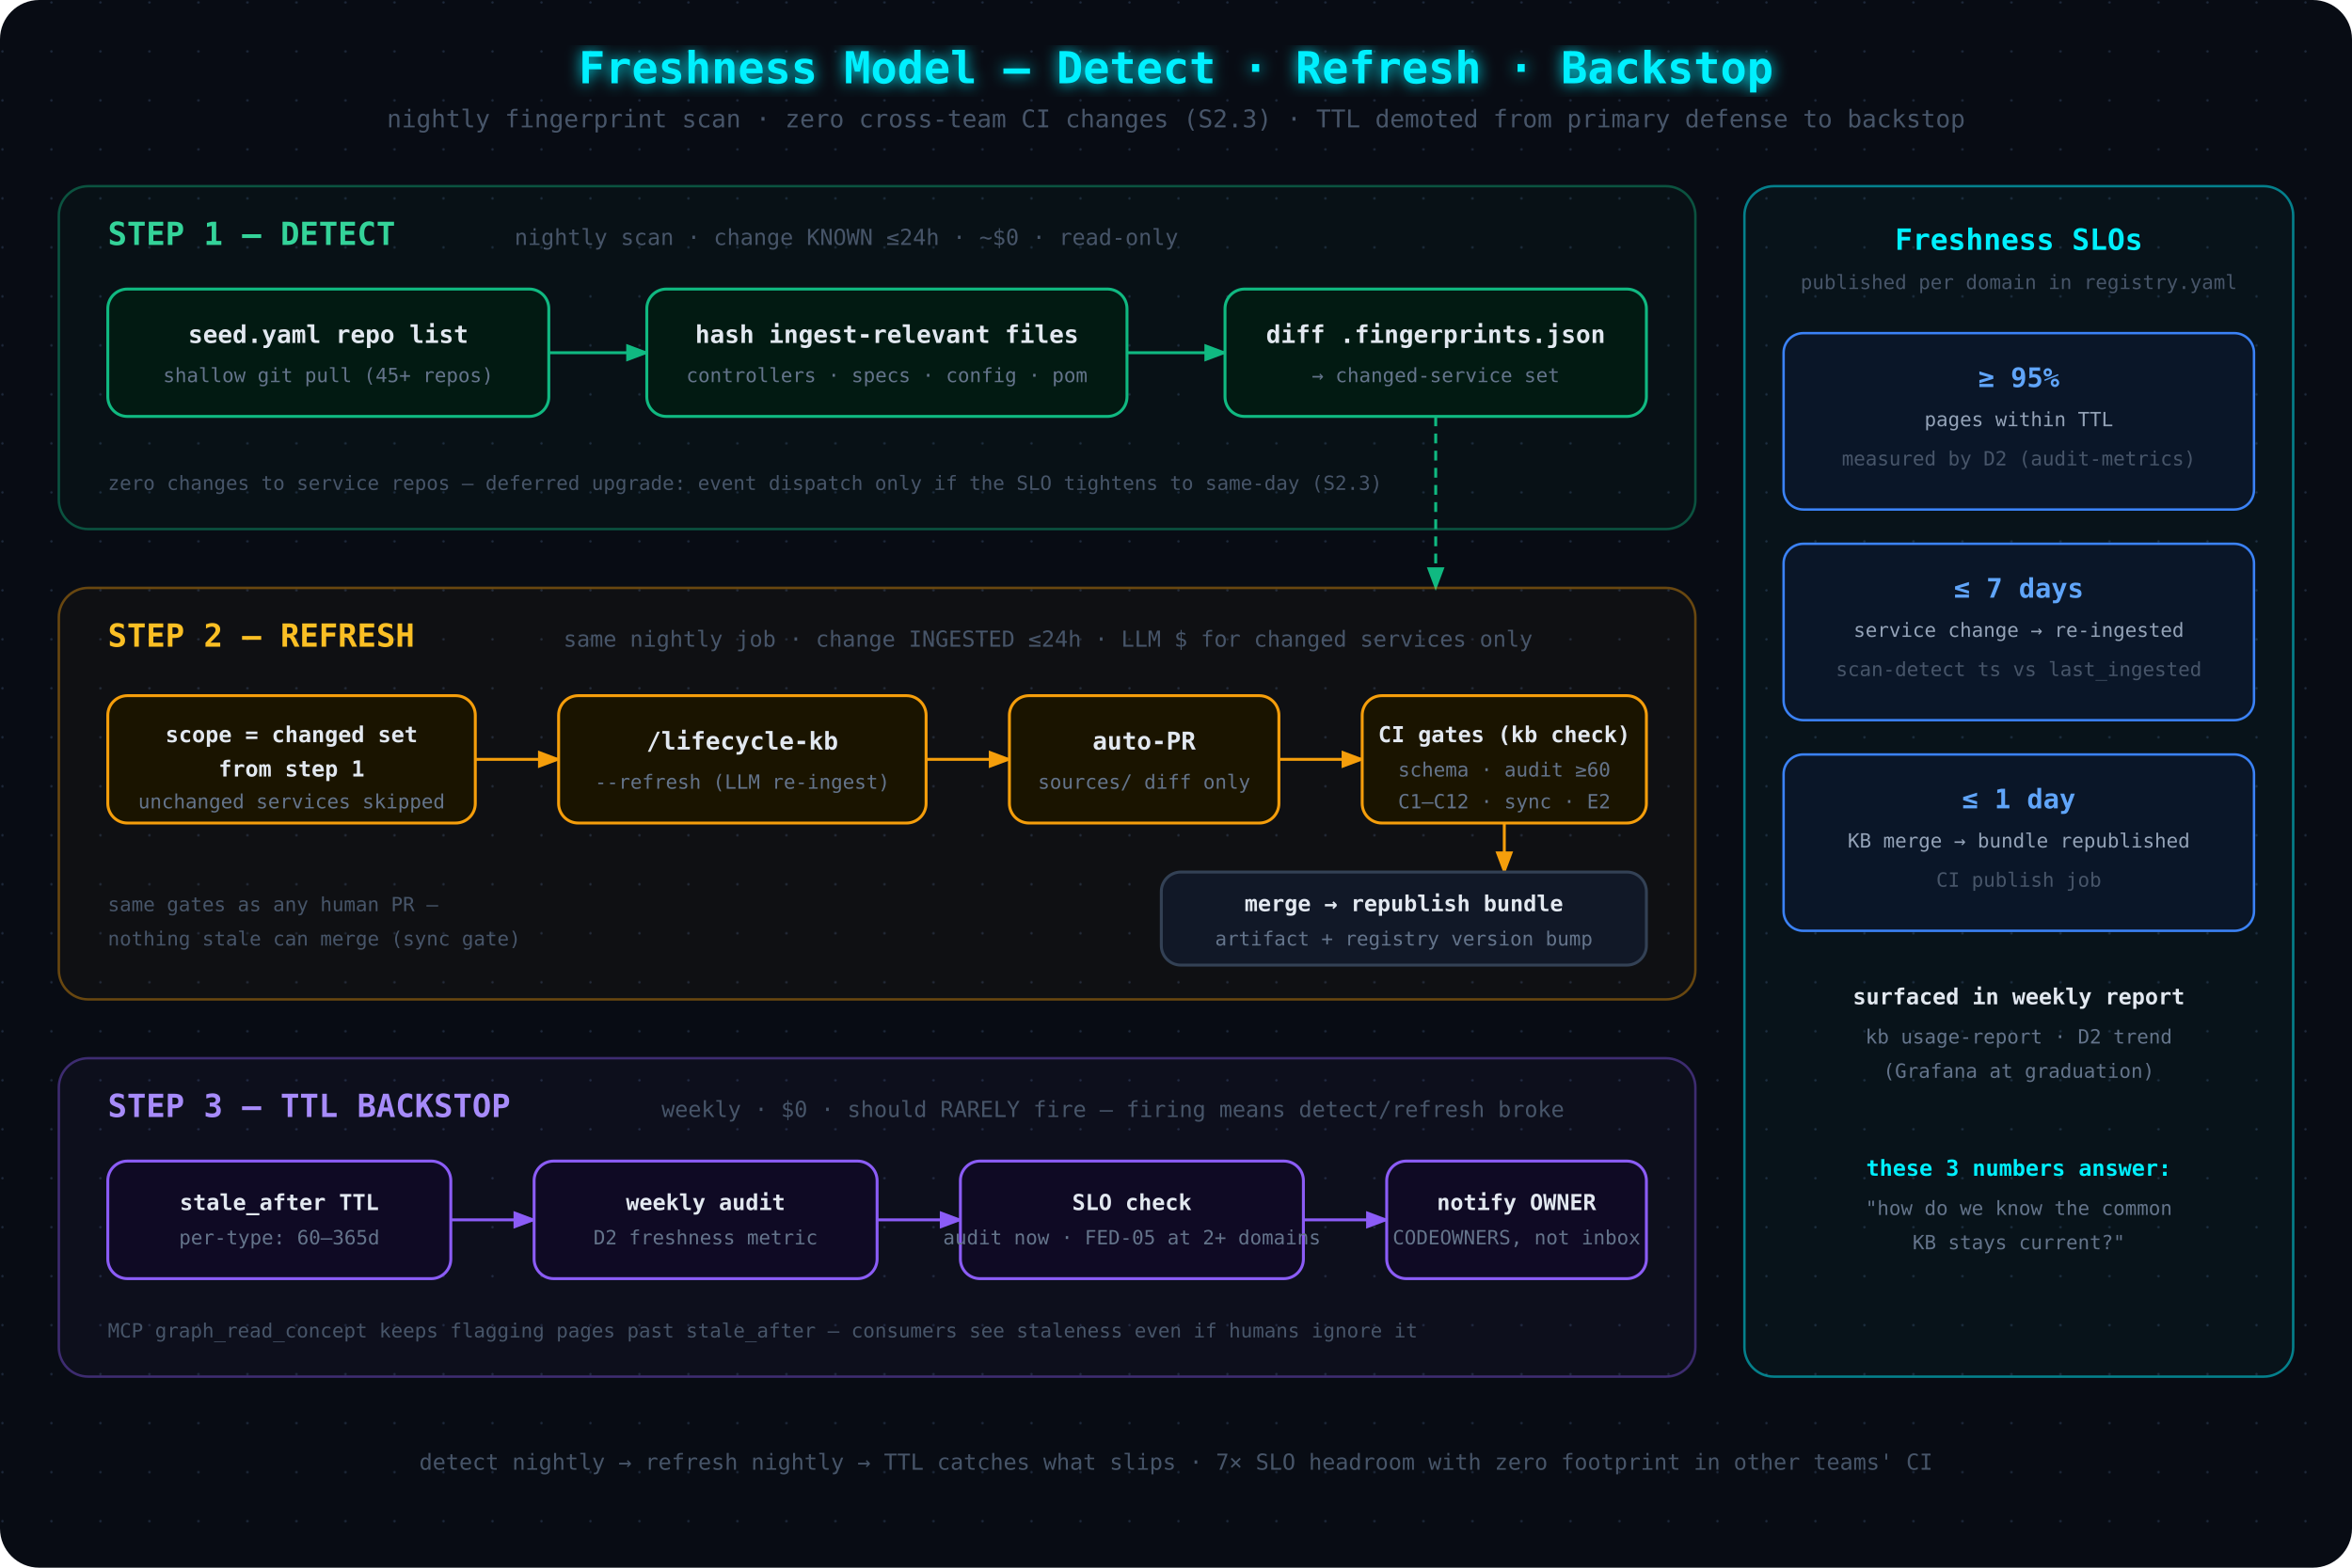
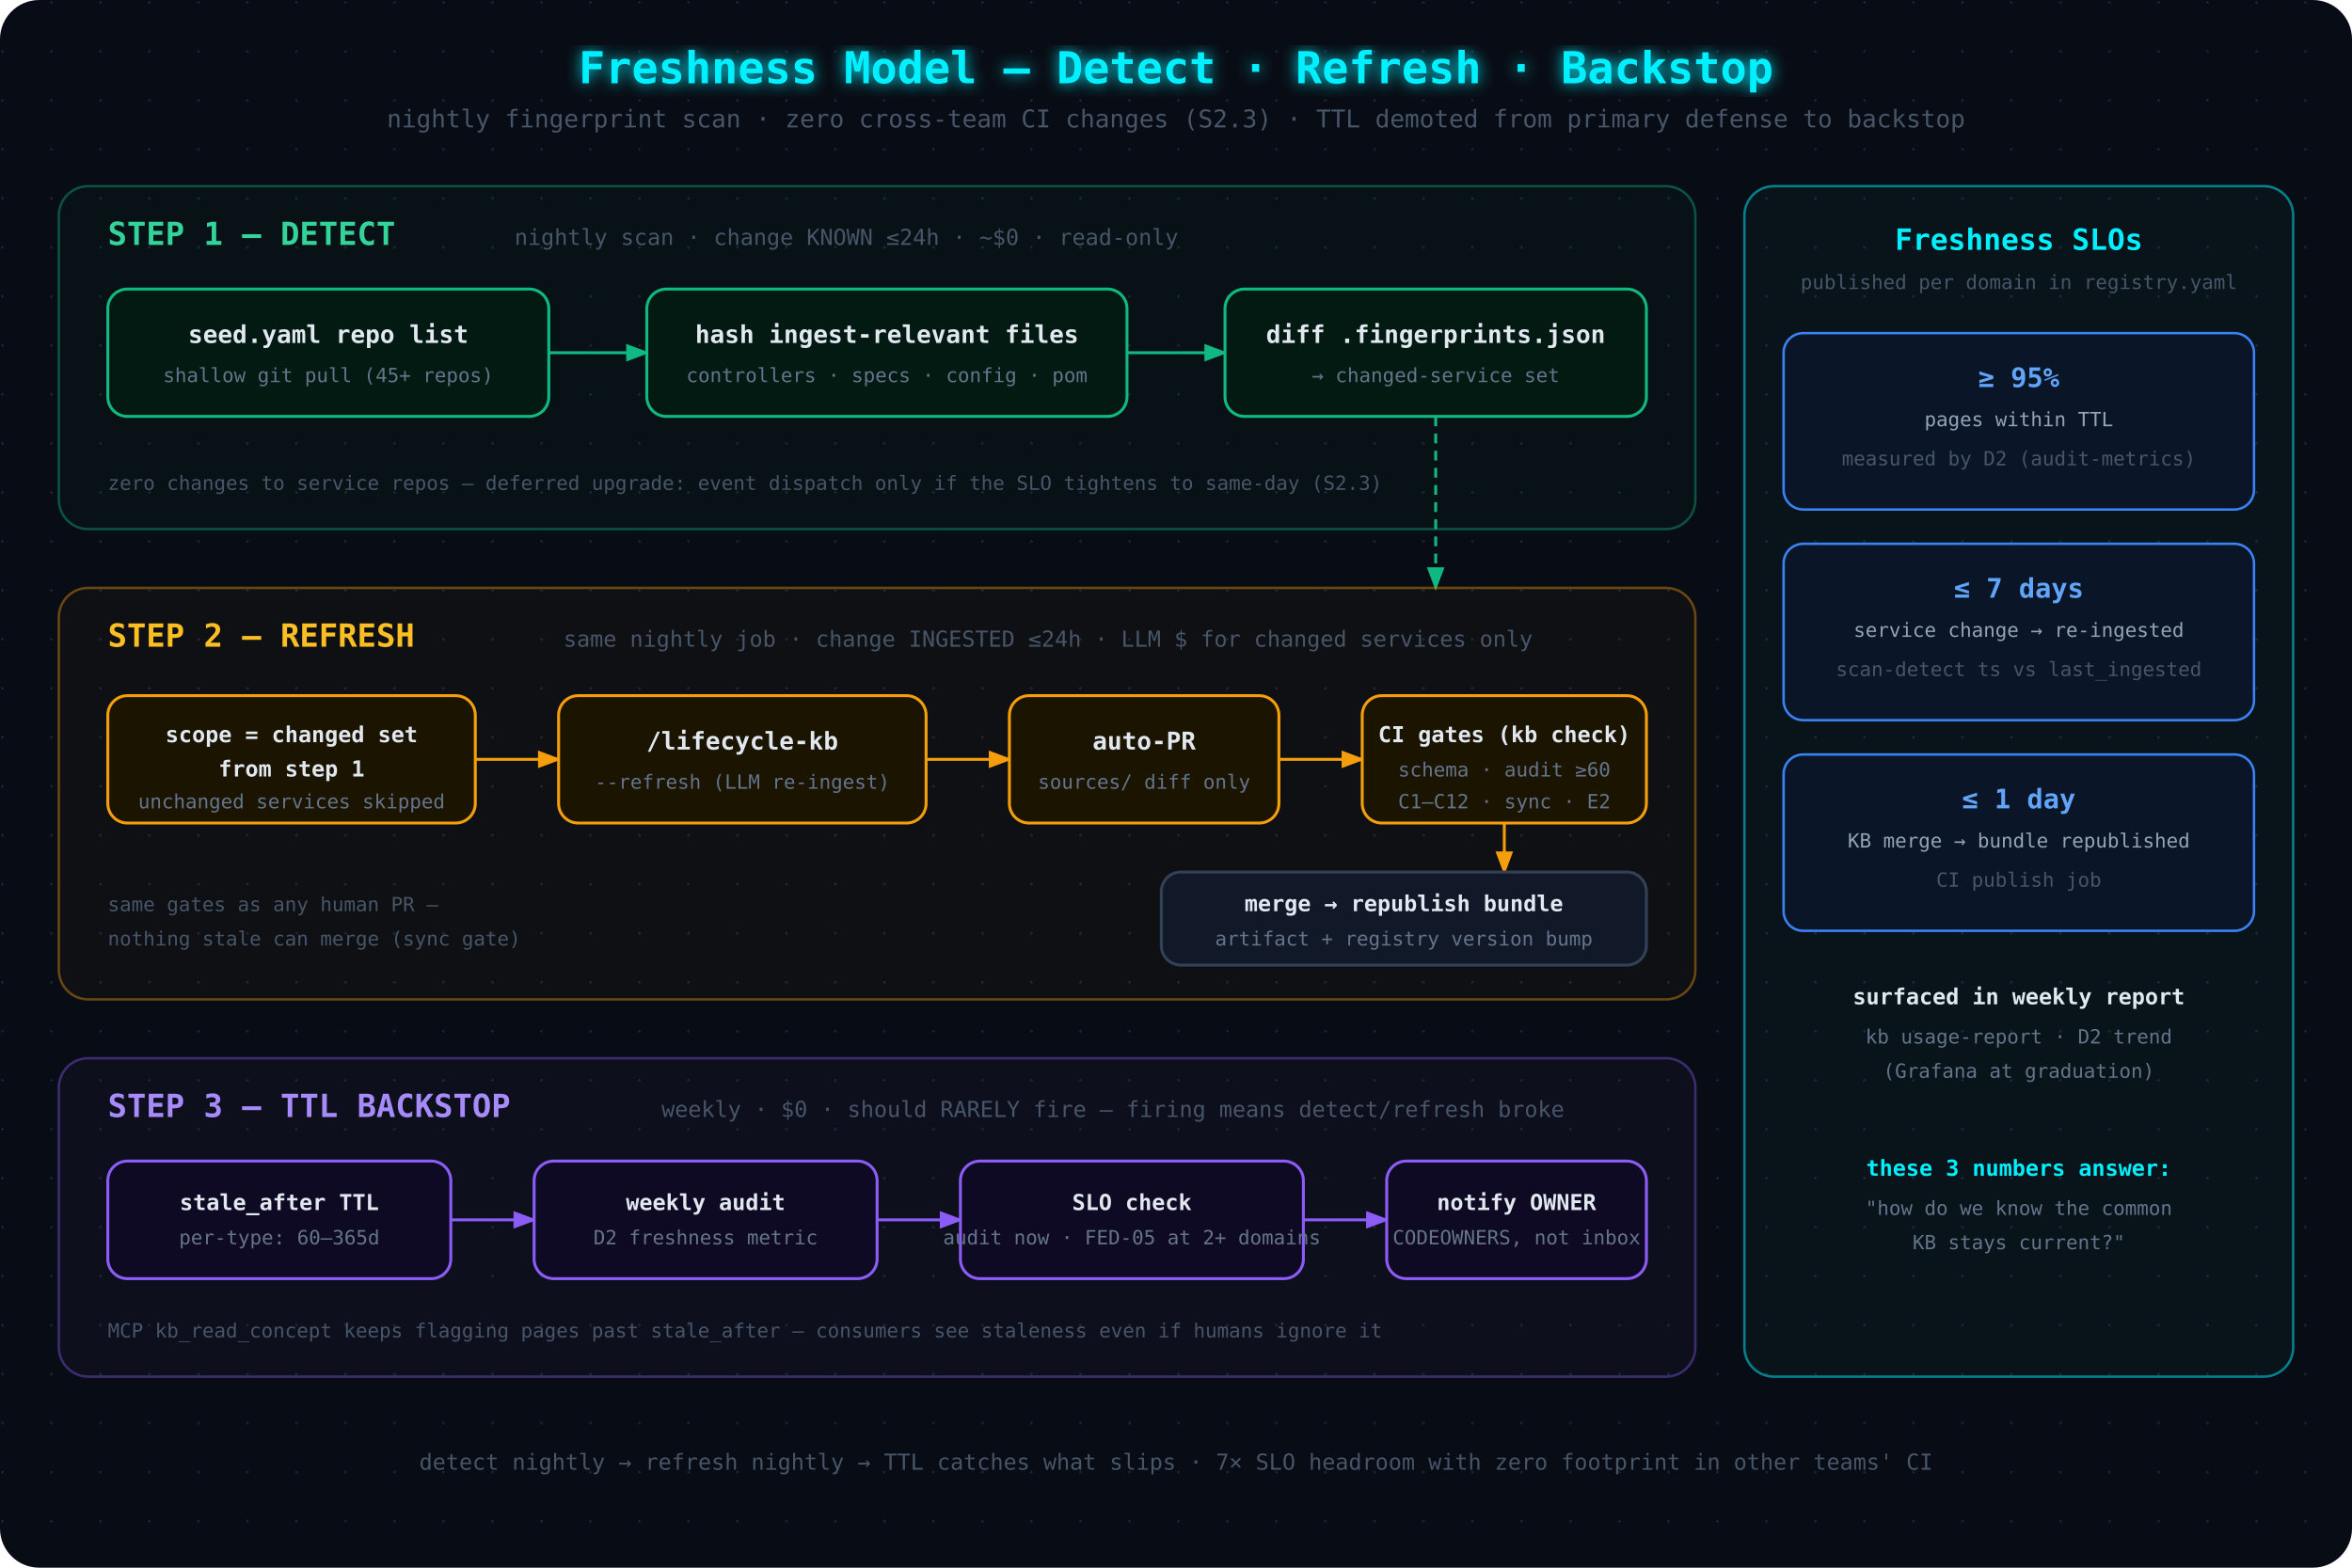
<svg xmlns="http://www.w3.org/2000/svg" viewBox="0 0 960 640" font-family="'SF Mono','Fira Code','Cascadia Code',monospace">
  <defs>
    <marker id="fr1" markerWidth="8" markerHeight="6" refX="7" refY="3" orient="auto">
      <polygon points="0 0,8 3,0 6" fill="#475569" />
    </marker>
    <marker id="fr2" markerWidth="8" markerHeight="6" refX="7" refY="3" orient="auto">
      <polygon points="0 0,8 3,0 6" fill="#10b981" />
    </marker>
    <marker id="fr3" markerWidth="8" markerHeight="6" refX="7" refY="3" orient="auto">
      <polygon points="0 0,8 3,0 6" fill="#f59e0b" />
    </marker>
    <marker id="fr4" markerWidth="8" markerHeight="6" refX="7" refY="3" orient="auto">
      <polygon points="0 0,8 3,0 6" fill="#8b5cf6" />
    </marker>
    <filter id="frglow">
      <feGaussianBlur stdDeviation="3" result="blur" />
      <feMerge>
        <feMergeNode in="blur" />
        <feMergeNode in="SourceGraphic" />
      </feMerge>
    </filter>
    <pattern id="frgrid" width="20" height="20" patternUnits="userSpaceOnUse">
      <circle cx="1" cy="1" r="0.5" fill="#1e293b" />
    </pattern>
  </defs>
  <rect width="960" height="640" fill="#080c14" rx="16" />
  <rect width="960" height="640" fill="url(#frgrid)" rx="16" />
  <text x="480" y="34" text-anchor="middle" fill="#00f0ff" font-size="18" font-weight="700" filter="url(#frglow)">Freshness Model — Detect · Refresh · Backstop</text>
  <text x="480" y="52" text-anchor="middle" fill="#475569" font-size="10">nightly fingerprint scan · zero cross-team CI changes (S2.3) · TTL demoted from primary defense to backstop</text>
  <rect x="24" y="76" width="668" height="140" rx="12" fill="rgba(16,185,129,0.03)" stroke="#10b981" stroke-width="1" stroke-opacity="0.4" />
  <text x="44" y="100" fill="#34d399" font-size="13" font-weight="700">STEP 1 — DETECT</text>
  <text x="210" y="100" fill="#475569" font-size="9">nightly scan · change KNOWN ≤24h · ~$0 · read-only</text>
  <rect x="44" y="118" width="180" height="52" rx="8" fill="#021a12" stroke="#10b981" stroke-width="1.2" />
  <text x="134" y="140" text-anchor="middle" fill="#e2e8f0" font-size="10" font-weight="600">seed.yaml repo list</text>
  <text x="134" y="156" text-anchor="middle" fill="#64748b" font-size="8">shallow git pull (45+ repos)</text>
  <line x1="224" y1="144" x2="264" y2="144" stroke="#10b981" stroke-width="1.2" marker-end="url(#fr2)" />
  <rect x="264" y="118" width="196" height="52" rx="8" fill="#021a12" stroke="#10b981" stroke-width="1.2" />
  <text x="362" y="140" text-anchor="middle" fill="#e2e8f0" font-size="10" font-weight="600">hash ingest-relevant files</text>
  <text x="362" y="156" text-anchor="middle" fill="#64748b" font-size="8">controllers · specs · config · pom</text>
  <line x1="460" y1="144" x2="500" y2="144" stroke="#10b981" stroke-width="1.2" marker-end="url(#fr2)" />
  <rect x="500" y="118" width="172" height="52" rx="8" fill="#021a12" stroke="#10b981" stroke-width="1.2" />
  <text x="586" y="140" text-anchor="middle" fill="#e2e8f0" font-size="10" font-weight="600">diff .fingerprints.json</text>
  <text x="586" y="156" text-anchor="middle" fill="#64748b" font-size="8">→ changed-service set</text>
  <text x="44" y="200" fill="#475569" font-size="8">zero changes to service repos — deferred upgrade: event dispatch only if the SLO tightens to same-day (S2.3)</text>
  <line x1="586" y1="170" x2="586" y2="240" stroke="#10b981" stroke-width="1.2" stroke-dasharray="4 3" marker-end="url(#fr2)" />
  <rect x="24" y="240" width="668" height="168" rx="12" fill="rgba(245,158,11,0.03)" stroke="#f59e0b" stroke-width="1" stroke-opacity="0.4" />
  <text x="44" y="264" fill="#fbbf24" font-size="13" font-weight="700">STEP 2 — REFRESH</text>
  <text x="230" y="264" fill="#475569" font-size="9">same nightly job · change INGESTED ≤24h · LLM $ for changed services only</text>
  <rect x="44" y="284" width="150" height="52" rx="8" fill="#1a1400" stroke="#f59e0b" stroke-width="1.2" />
  <text x="119" y="303" text-anchor="middle" fill="#e2e8f0" font-size="9" font-weight="600">scope = changed set</text>
  <text x="119" y="317" text-anchor="middle" fill="#e2e8f0" font-size="9" font-weight="600">from step 1</text>
  <text x="119" y="330" text-anchor="middle" fill="#64748b" font-size="8">unchanged services skipped</text>
  <line x1="194" y1="310" x2="228" y2="310" stroke="#f59e0b" stroke-width="1.2" marker-end="url(#fr3)" />
  <rect x="228" y="284" width="150" height="52" rx="8" fill="#1a1400" stroke="#f59e0b" stroke-width="1.2" />
  <text x="303" y="306" text-anchor="middle" fill="#e2e8f0" font-size="10" font-weight="600">/lifecycle-kb</text>
  <text x="303" y="322" text-anchor="middle" fill="#64748b" font-size="8">--refresh (LLM re-ingest)</text>
  <line x1="378" y1="310" x2="412" y2="310" stroke="#f59e0b" stroke-width="1.2" marker-end="url(#fr3)" />
  <rect x="412" y="284" width="110" height="52" rx="8" fill="#1a1400" stroke="#f59e0b" stroke-width="1.2" />
  <text x="467" y="306" text-anchor="middle" fill="#e2e8f0" font-size="10" font-weight="600">auto-PR</text>
  <text x="467" y="322" text-anchor="middle" fill="#64748b" font-size="8">sources/ diff only</text>
  <line x1="522" y1="310" x2="556" y2="310" stroke="#f59e0b" stroke-width="1.2" marker-end="url(#fr3)" />
  <rect x="556" y="284" width="116" height="52" rx="8" fill="#1a1400" stroke="#f59e0b" stroke-width="1.2" />
  <text x="614" y="303" text-anchor="middle" fill="#e2e8f0" font-size="9" font-weight="600">CI gates (kb check)</text>
  <text x="614" y="317" text-anchor="middle" fill="#64748b" font-size="8">schema · audit ≥60</text>
  <text x="614" y="330" text-anchor="middle" fill="#64748b" font-size="8">C1–C12 · sync · E2</text>
  <line x1="614" y1="336" x2="614" y2="356" stroke="#f59e0b" stroke-width="1.2" marker-end="url(#fr3)" />
  <rect x="474" y="356" width="198" height="38" rx="8" fill="#111827" stroke="#334155" stroke-width="1.2" />
  <text x="573" y="372" text-anchor="middle" fill="#e2e8f0" font-size="9" font-weight="600">merge → republish bundle</text>
  <text x="573" y="386" text-anchor="middle" fill="#64748b" font-size="8">artifact + registry version bump</text>
  <text x="44" y="372" fill="#475569" font-size="8">same gates as any human PR —</text>
  <text x="44" y="386" fill="#475569" font-size="8">nothing stale can merge (sync gate)</text>
  <rect x="24" y="432" width="668" height="130" rx="12" fill="rgba(139,92,246,0.04)" stroke="#8b5cf6" stroke-width="1" stroke-opacity="0.4" />
  <text x="44" y="456" fill="#a78bfa" font-size="13" font-weight="700">STEP 3 — TTL BACKSTOP</text>
  <text x="270" y="456" fill="#475569" font-size="9">weekly · $0 · should RARELY fire — firing means detect/refresh broke</text>
  <rect x="44" y="474" width="140" height="48" rx="8" fill="#0f0a24" stroke="#8b5cf6" stroke-width="1.2" />
  <text x="114" y="494" text-anchor="middle" fill="#e2e8f0" font-size="9" font-weight="600">stale_after TTL</text>
  <text x="114" y="508" text-anchor="middle" fill="#64748b" font-size="8">per-type: 60–365d</text>
  <line x1="184" y1="498" x2="218" y2="498" stroke="#8b5cf6" stroke-width="1.2" marker-end="url(#fr4)" />
  <rect x="218" y="474" width="140" height="48" rx="8" fill="#0f0a24" stroke="#8b5cf6" stroke-width="1.2" />
  <text x="288" y="494" text-anchor="middle" fill="#e2e8f0" font-size="9" font-weight="600">weekly audit</text>
  <text x="288" y="508" text-anchor="middle" fill="#64748b" font-size="8">D2 freshness metric</text>
  <line x1="358" y1="498" x2="392" y2="498" stroke="#8b5cf6" stroke-width="1.2" marker-end="url(#fr4)" />
  <rect x="392" y="474" width="140" height="48" rx="8" fill="#0f0a24" stroke="#8b5cf6" stroke-width="1.2" />
  <text x="462" y="494" text-anchor="middle" fill="#e2e8f0" font-size="9" font-weight="600">SLO check</text>
  <text x="462" y="508" text-anchor="middle" fill="#64748b" font-size="8">audit now · FED-05 at 2+ domains</text>
  <line x1="532" y1="498" x2="566" y2="498" stroke="#8b5cf6" stroke-width="1.2" marker-end="url(#fr4)" />
  <rect x="566" y="474" width="106" height="48" rx="8" fill="#0f0a24" stroke="#8b5cf6" stroke-width="1.2" />
  <text x="619" y="494" text-anchor="middle" fill="#e2e8f0" font-size="9" font-weight="600">notify OWNER</text>
  <text x="619" y="508" text-anchor="middle" fill="#64748b" font-size="8">CODEOWNERS, not inbox</text>
-   <text x="44" y="546" fill="#475569" font-size="8">MCP graph_read_concept keeps flagging pages past stale_after — consumers see staleness even if humans ignore it</text>
+   <text x="44" y="546" fill="#475569" font-size="8">MCP kb_read_concept keeps flagging pages past stale_after — consumers see staleness even if humans ignore it</text>
  <rect x="712" y="76" width="224" height="486" rx="12" fill="rgba(0,240,255,0.03)" stroke="#00f0ff" stroke-width="1" stroke-opacity="0.5" />
  <text x="824" y="102" text-anchor="middle" fill="#00f0ff" font-size="12" font-weight="700">Freshness SLOs</text>
  <text x="824" y="118" text-anchor="middle" fill="#475569" font-size="8">published per domain in registry.yaml</text>
  <rect x="728" y="136" width="192" height="72" rx="8" fill="#0a1628" stroke="#3b82f6" stroke-width="1" />
  <text x="824" y="158" text-anchor="middle" fill="#60a5fa" font-size="11" font-weight="700">≥ 95%</text>
  <text x="824" y="174" text-anchor="middle" fill="#94a3b8" font-size="8">pages within TTL</text>
  <text x="824" y="190" text-anchor="middle" fill="#475569" font-size="8">measured by D2 (audit-metrics)</text>
  <rect x="728" y="222" width="192" height="72" rx="8" fill="#0a1628" stroke="#3b82f6" stroke-width="1" />
  <text x="824" y="244" text-anchor="middle" fill="#60a5fa" font-size="11" font-weight="700">≤ 7 days</text>
  <text x="824" y="260" text-anchor="middle" fill="#94a3b8" font-size="8">service change → re-ingested</text>
  <text x="824" y="276" text-anchor="middle" fill="#475569" font-size="8">scan-detect ts vs last_ingested</text>
  <rect x="728" y="308" width="192" height="72" rx="8" fill="#0a1628" stroke="#3b82f6" stroke-width="1" />
  <text x="824" y="330" text-anchor="middle" fill="#60a5fa" font-size="11" font-weight="700">≤ 1 day</text>
  <text x="824" y="346" text-anchor="middle" fill="#94a3b8" font-size="8">KB merge → bundle republished</text>
  <text x="824" y="362" text-anchor="middle" fill="#475569" font-size="8">CI publish job</text>
  <text x="824" y="410" text-anchor="middle" fill="#e2e8f0" font-size="9" font-weight="600">surfaced in weekly report</text>
  <text x="824" y="426" text-anchor="middle" fill="#64748b" font-size="8">kb usage-report · D2 trend</text>
  <text x="824" y="440" text-anchor="middle" fill="#64748b" font-size="8">(Grafana at graduation)</text>
  <text x="824" y="480" text-anchor="middle" fill="#00f0ff" font-size="9" font-weight="600">these 3 numbers answer:</text>
  <text x="824" y="496" text-anchor="middle" fill="#64748b" font-size="8">"how do we know the common</text>
  <text x="824" y="510" text-anchor="middle" fill="#64748b" font-size="8">KB stays current?"</text>
  <text x="480" y="600" text-anchor="middle" fill="#475569" font-size="9">detect nightly → refresh nightly → TTL catches what slips · 7× SLO headroom with zero footprint in other teams' CI</text>
</svg>
